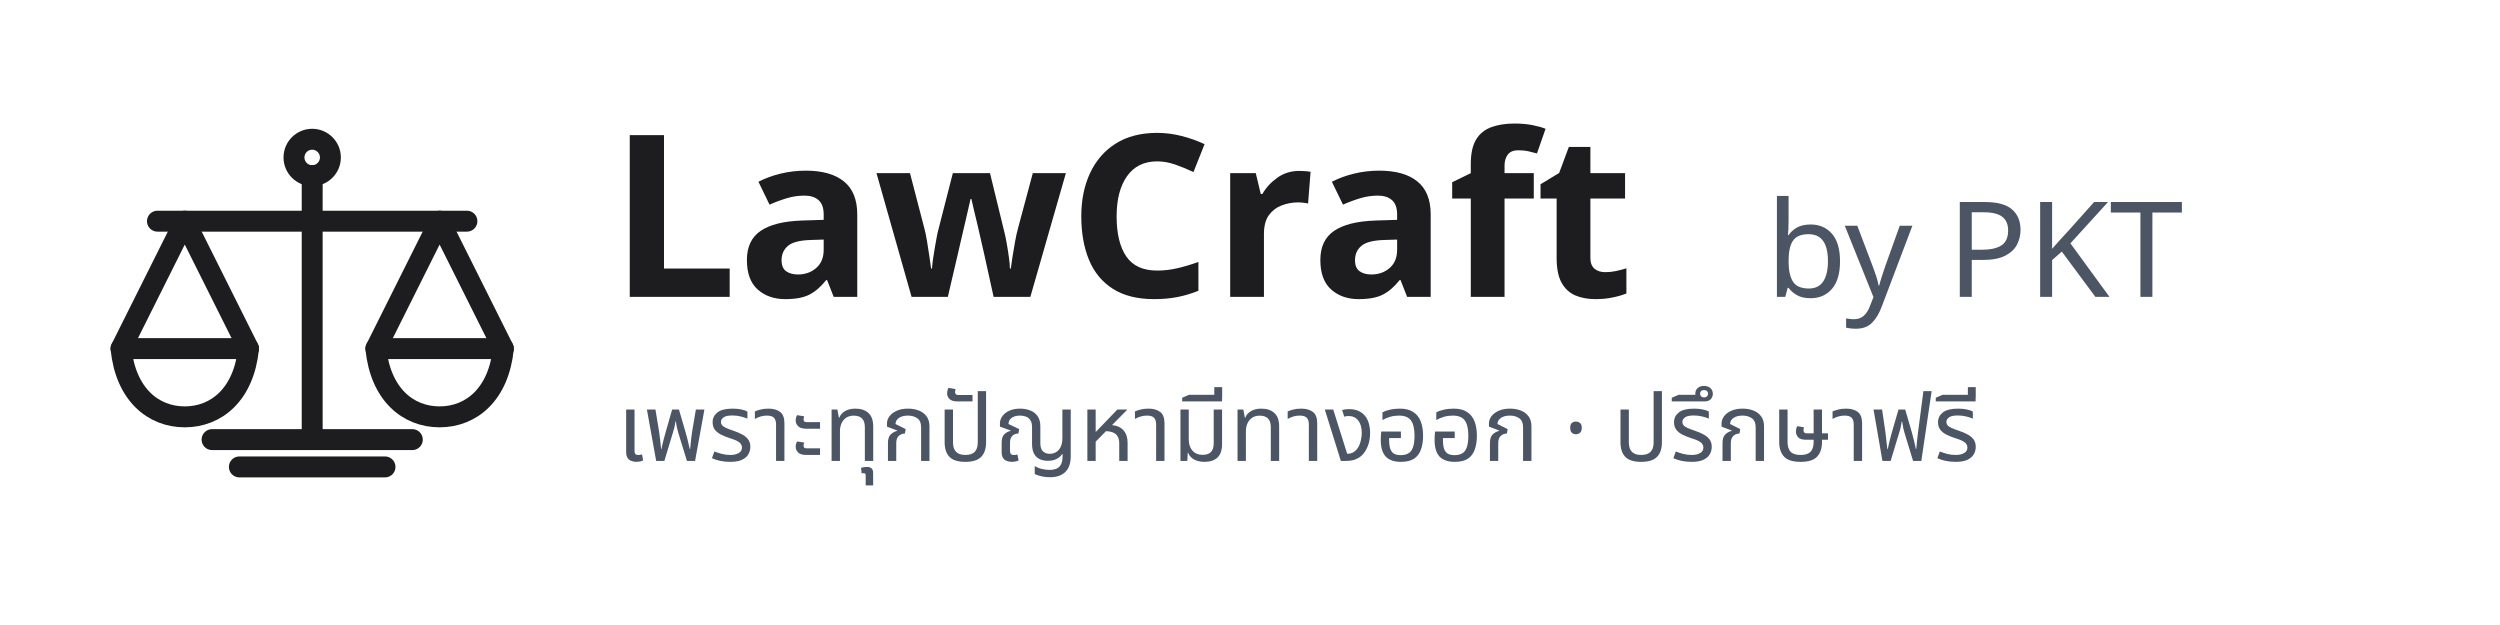
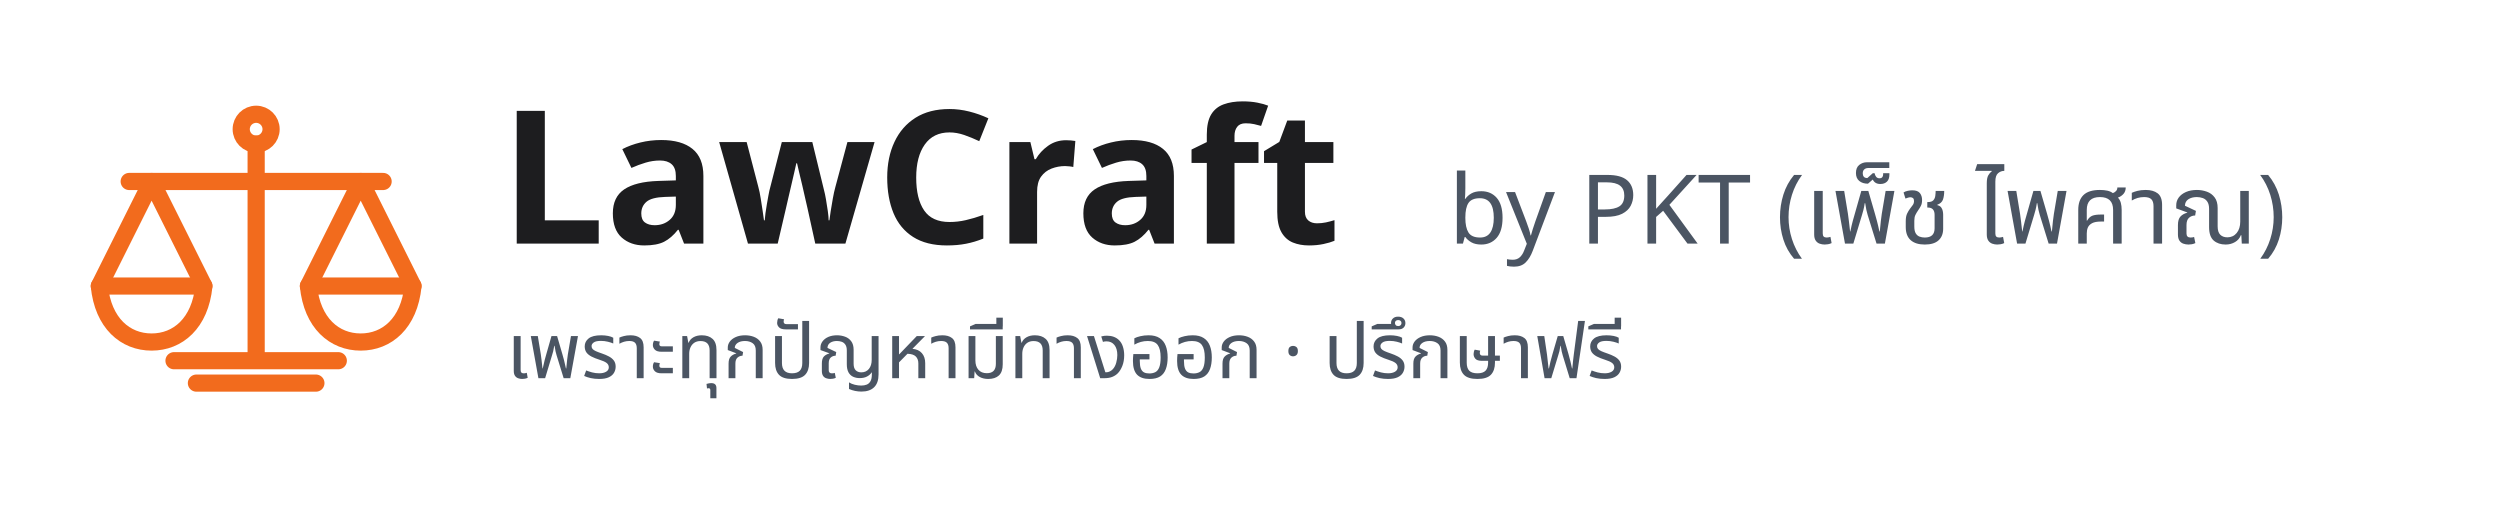
- <svg xmlns="http://www.w3.org/2000/svg" viewBox="0 0 640 160" width="640" height="160" role="img" aria-label="LawCraft by PKT">
+ <svg xmlns="http://www.w3.org/2000/svg" viewBox="0 0 780 160" width="780" height="160" role="img" aria-label="LawCraft by PKT">
  <g transform="translate(24 24) scale(2.33)">
-     <g fill="none" stroke="#1d1d1f" stroke-width="2.3" stroke-linecap="round" stroke-linejoin="round">
+     <g fill="none" stroke="#f26b1d" stroke-width="2.3" stroke-linecap="round" stroke-linejoin="round">
      <circle cx="24" cy="7" r="2" />
      <path d="M24 9v29M16 41h16M13 38h22M7 14h34" />
      <path d="M10 14 3 28M10 14l7 14M38 14l-7 14M38 14l7 14" />
      <path d="M3 28h14c-.5 5-3.5 7.5-7 7.5S3.5 33 3 28zM31 28h14c-.5 5-3.5 7.5-7 7.5S31.5 33 31 28z" />
    </g>
  </g>
  <text x="156" y="76" font-family="'Noto Sans Thai','Noto Sans',Inter,Arial,sans-serif" font-size="58" font-weight="700" fill="#1d1d1f" text-anchor="start">LawCraft</text>
-   <text x="452" y="76" font-family="'Noto Sans Thai','Noto Sans',Inter,Arial,sans-serif" font-size="34" font-weight="500" fill="#4b5563" text-anchor="start">by PKT</text>
+   <text x="452" y="76" font-family="'Noto Sans Thai','Noto Sans',Inter,Arial,sans-serif" font-size="30" font-weight="500" fill="#4b5563" text-anchor="start">by PKT (เพ็ช ไพศาณ)</text>
  <text x="158" y="118" font-family="'Noto Sans Thai','Noto Sans',Inter,Arial,sans-serif" font-size="24" font-weight="500" fill="#4b5563" text-anchor="start">เพราะทุกปัญหามีทางออก · ปรึกษาฟรี</text>
</svg>
